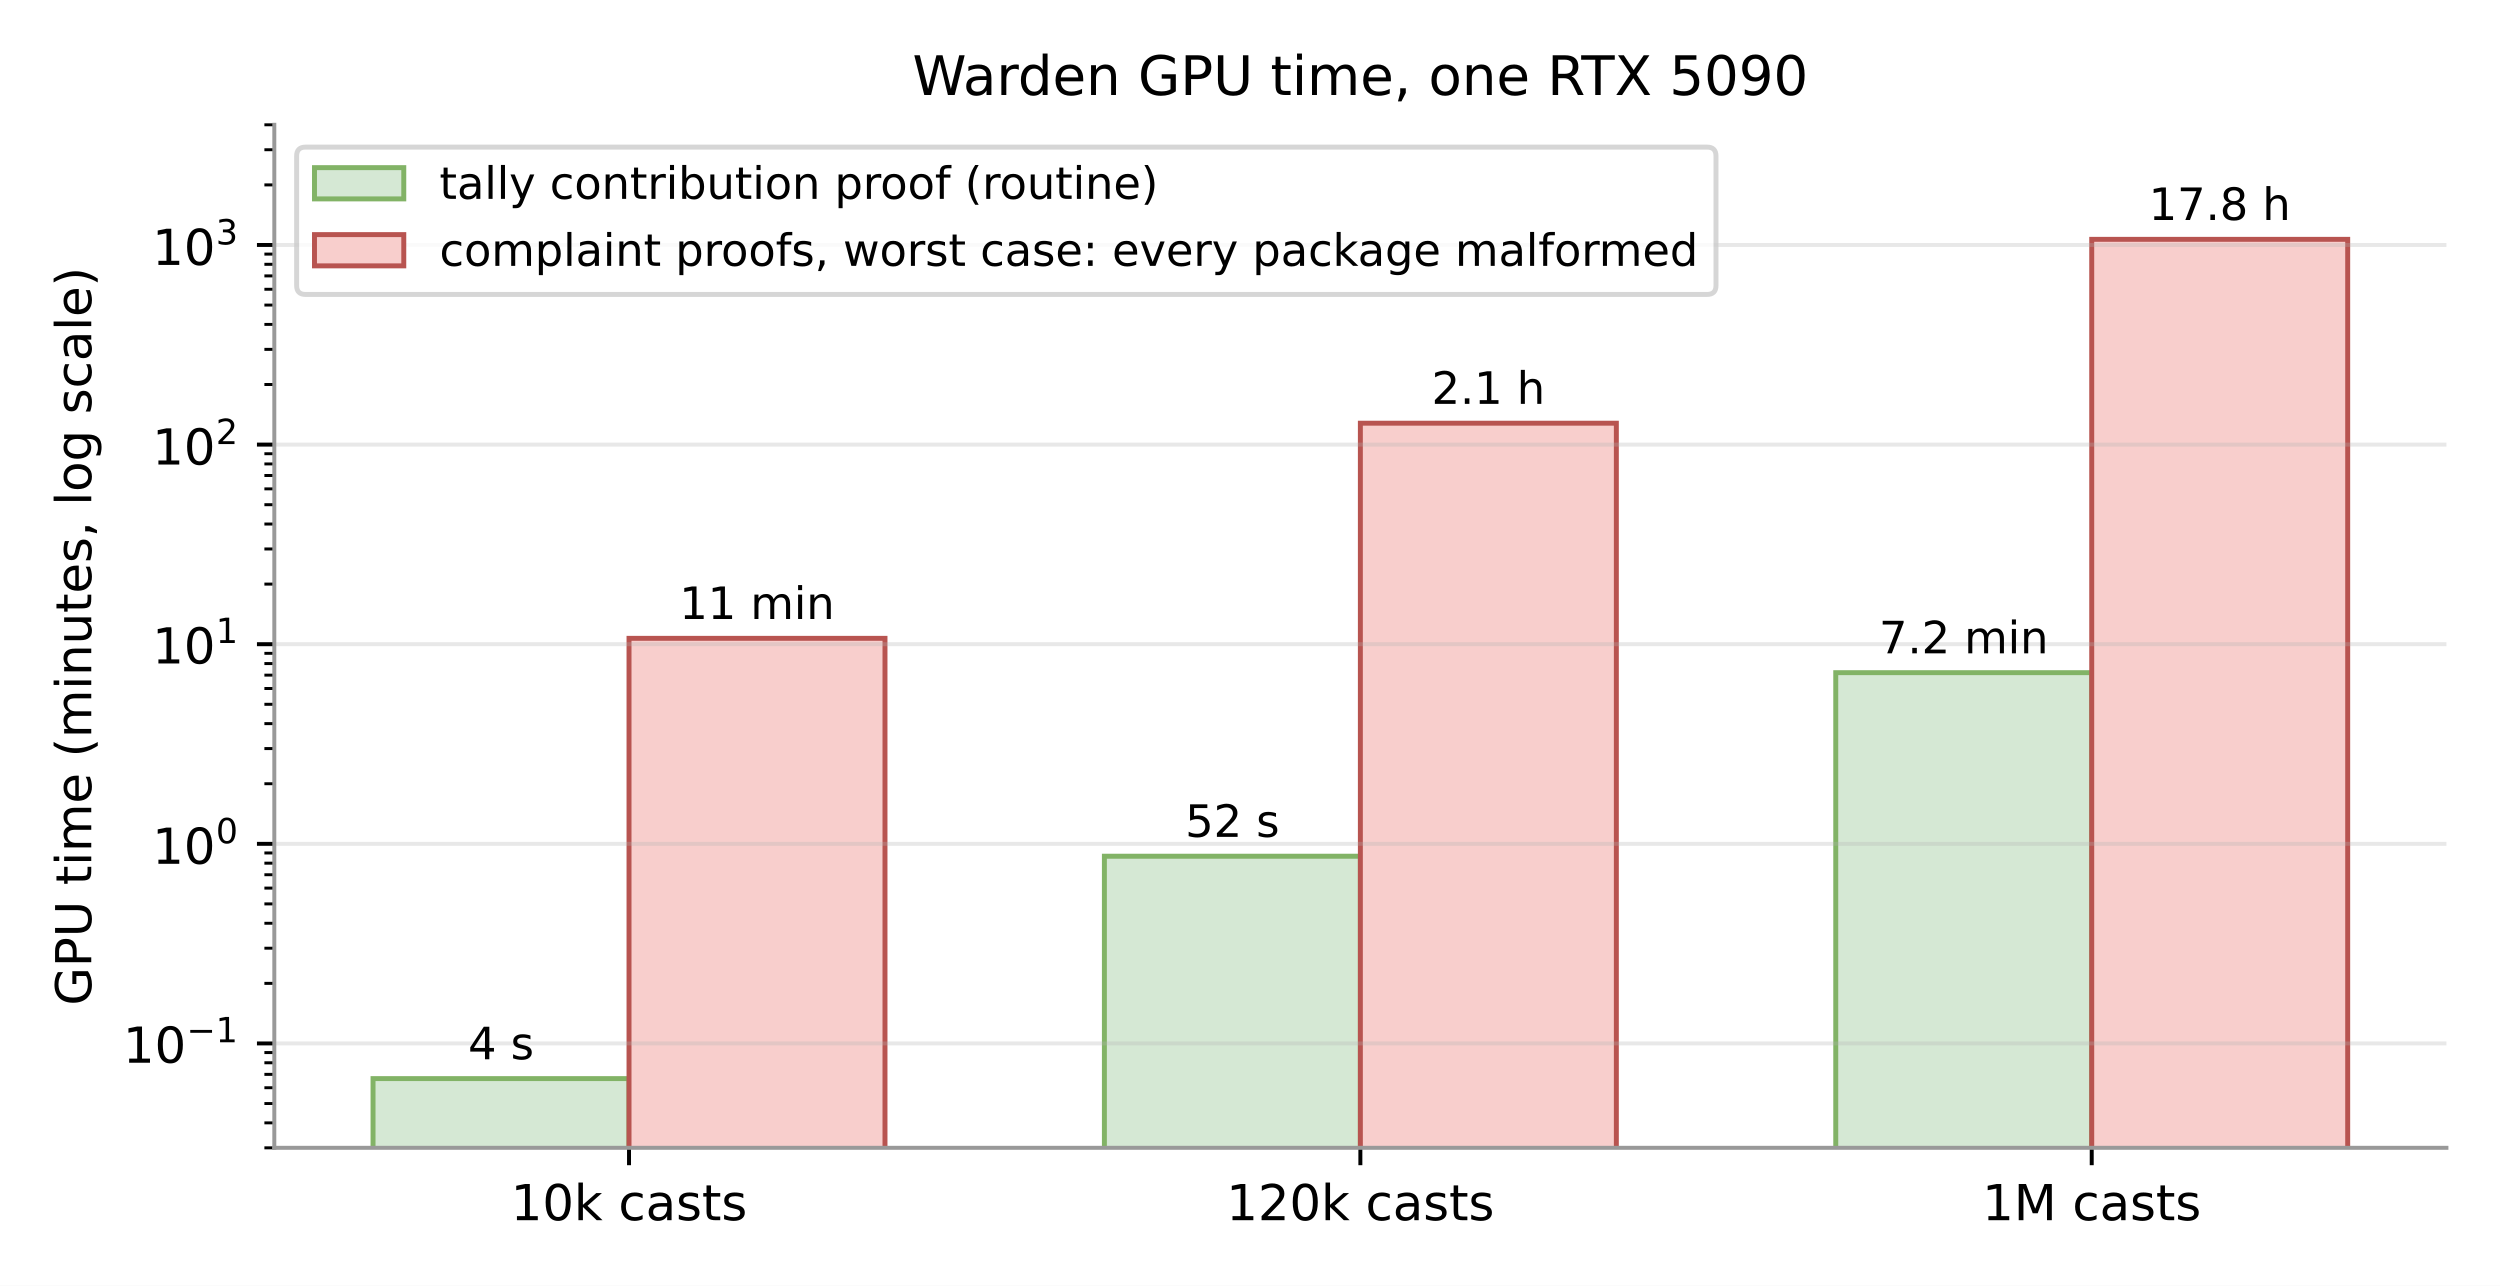
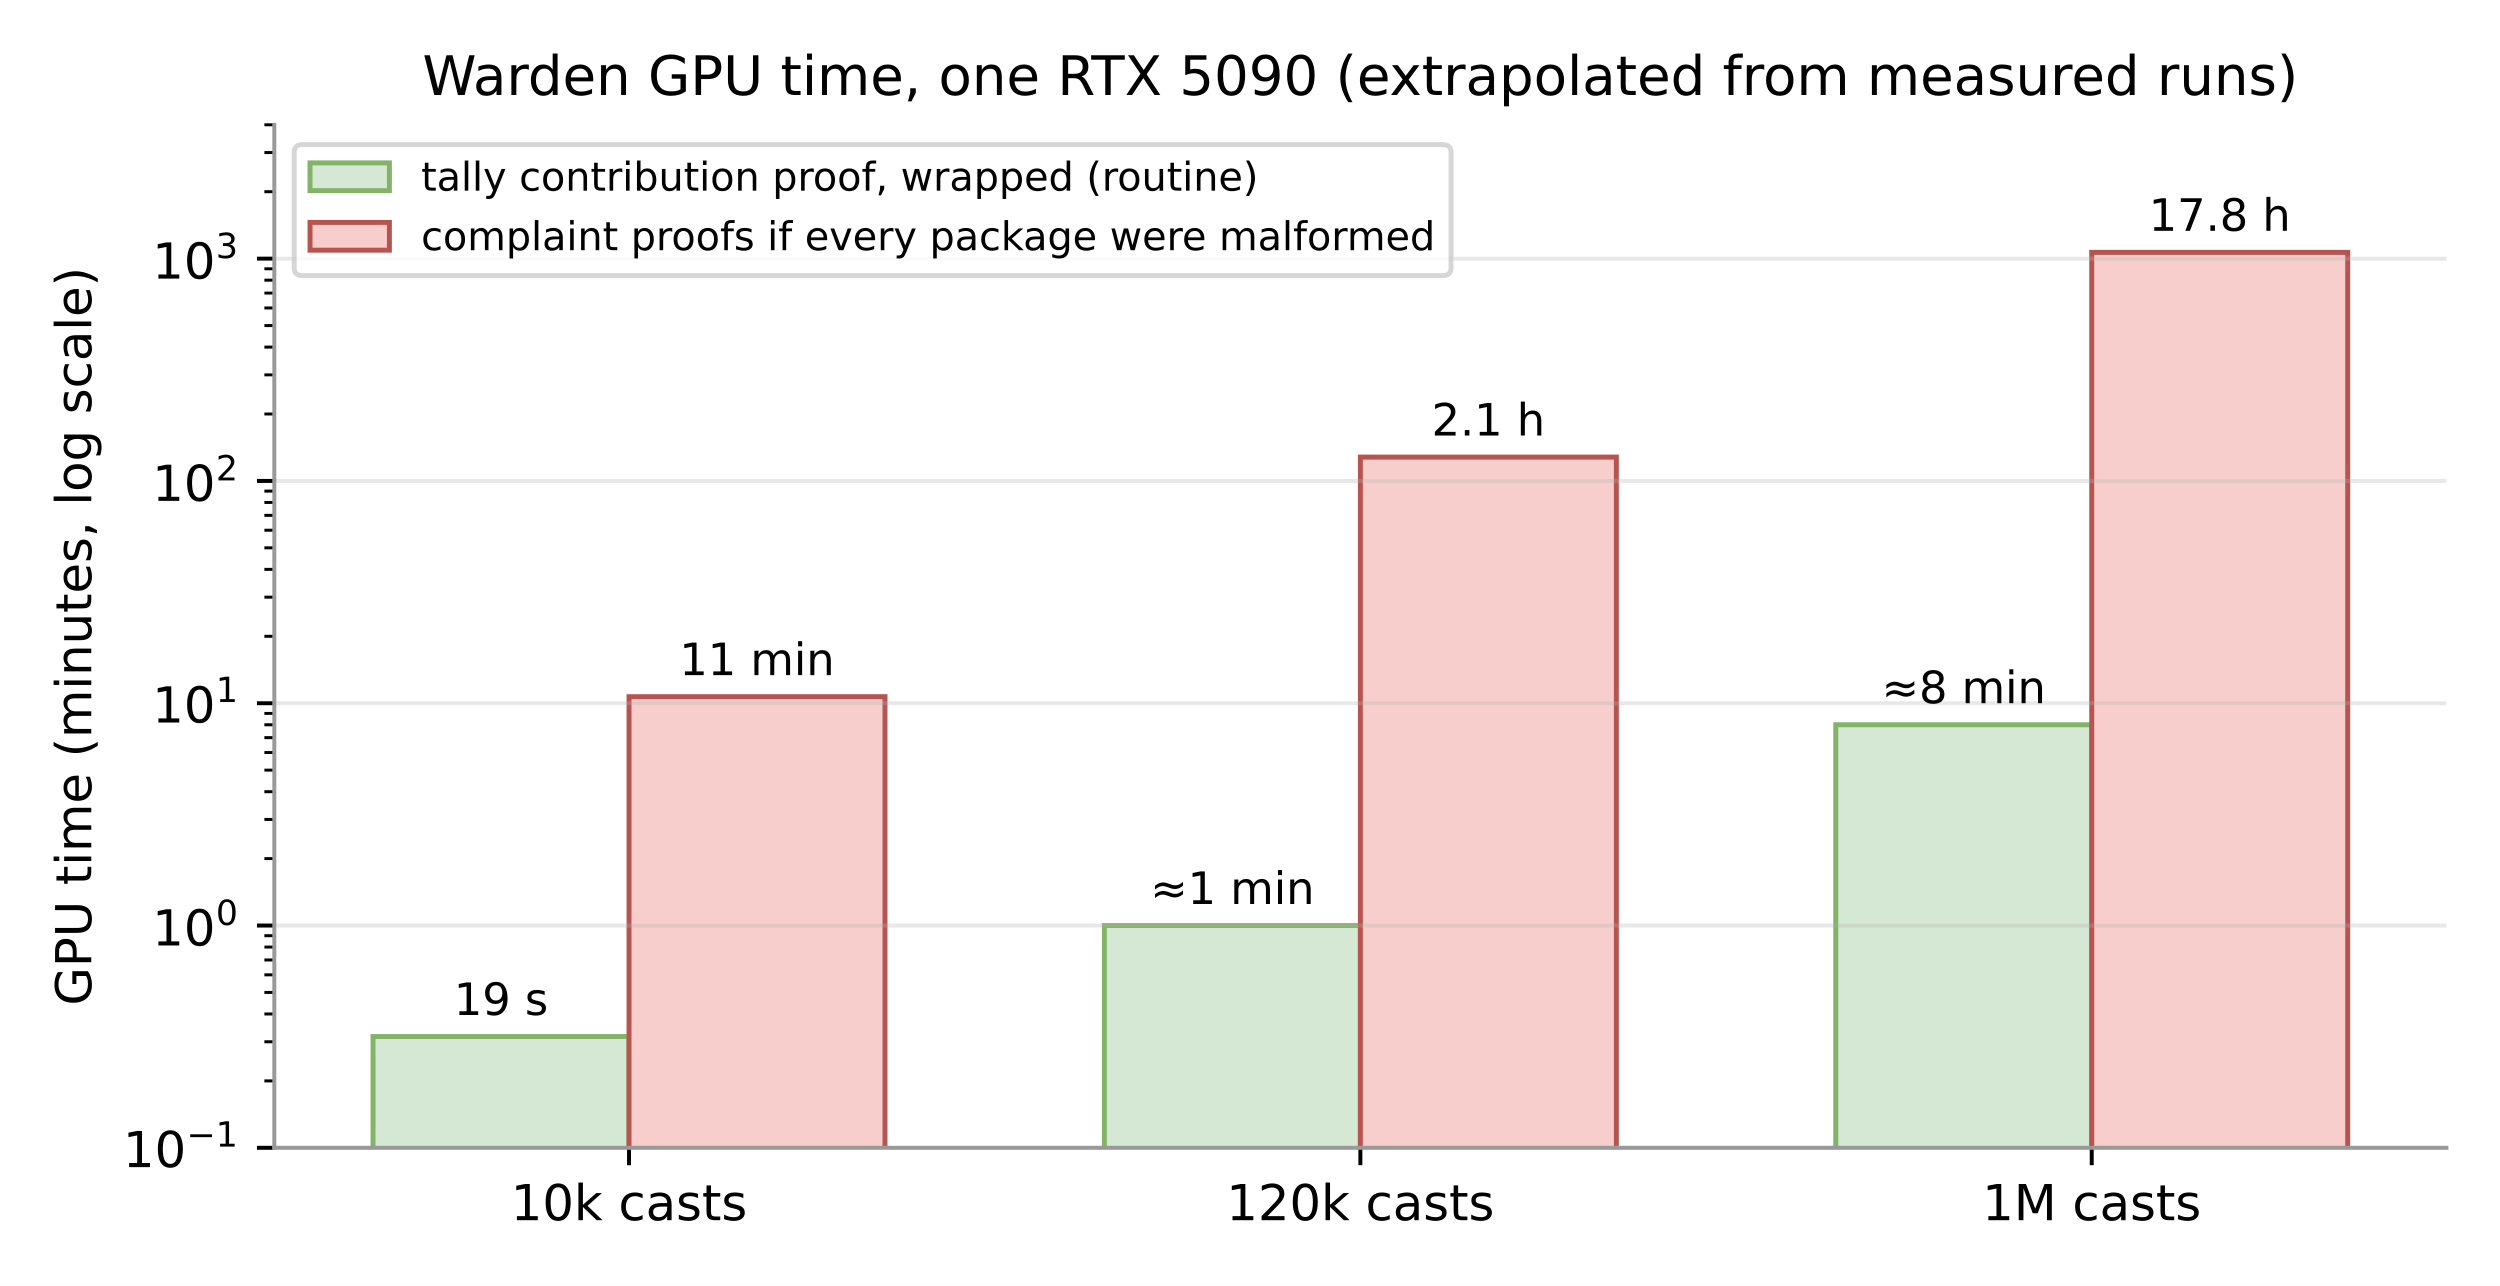
<svg xmlns="http://www.w3.org/2000/svg" xmlns:xlink="http://www.w3.org/1999/xlink" width="504pt" height="259.2pt" viewBox="0 0 504 259.2" version="1.1">
  <defs>
    <style type="text/css">*{stroke-linejoin: round; stroke-linecap: butt}</style>
  </defs>
  <g id="figure_1">
    <g id="patch_1">
      <path d="M 0 259.2  L 504 259.2  L 504 0  L 0 0  z " style="fill: #ffffff" />
    </g>
    <g id="axes_1">
      <g id="patch_2">
        <path d="M 55.301 231.399  L 493.2 231.399  L 493.2 25.158  L 55.301 25.158  z " style="fill: #ffffff" />
      </g>
      <g id="patch_3">
-         <path d="M 75.205 40412.73  L 126.81 40412.73  L 126.81 217.444  L 75.205 217.444  z " clip-path="url(#p68bc934875)" style="fill: #d5e8d4; stroke: #82b366; stroke-linejoin: miter" />
+         <path d="M 75.205 45001.502  L 126.81 45001.502  L 126.81 208.965  L 75.205 208.965  z " clip-path="url(#pdc43cd74b6)" style="fill: #d5e8d4; stroke: #82b366; stroke-linejoin: miter" />
      </g>
      <g id="patch_4">
-         <path d="M 222.646 40412.73  L 274.25 40412.73  L 274.25 172.616  L 222.646 172.616  z " clip-path="url(#p68bc934875)" style="fill: #d5e8d4; stroke: #82b366; stroke-linejoin: miter" />
+         <path d="M 222.646 45001.502  L 274.25 45001.502  L 274.25 186.584  L 222.646 186.584  z " clip-path="url(#pdc43cd74b6)" style="fill: #d5e8d4; stroke: #82b366; stroke-linejoin: miter" />
      </g>
      <g id="patch_5">
-         <path d="M 370.087 40412.73  L 421.691 40412.73  L 421.691 135.613  L 370.087 135.613  z " clip-path="url(#p68bc934875)" style="fill: #d5e8d4; stroke: #82b366; stroke-linejoin: miter" />
+         <path d="M 370.087 45001.502  L 421.691 45001.502  L 421.691 146.112  L 370.087 146.112  z " clip-path="url(#pdc43cd74b6)" style="fill: #d5e8d4; stroke: #82b366; stroke-linejoin: miter" />
      </g>
      <g id="patch_6">
-         <path d="M 126.81 40412.73  L 178.414 40412.73  L 178.414 128.69  L 126.81 128.69  z " clip-path="url(#p68bc934875)" style="fill: #f8cecc; stroke: #b85450; stroke-linejoin: miter" />
+         <path d="M 126.81 45001.502  L 178.414 45001.502  L 178.414 140.453  L 126.81 140.453  z " clip-path="url(#pdc43cd74b6)" style="fill: #f8cecc; stroke: #b85450; stroke-linejoin: miter" />
      </g>
      <g id="patch_7">
-         <path d="M 274.25 40412.73  L 325.855 40412.73  L 325.855 85.315  L 274.25 85.315  z " clip-path="url(#p68bc934875)" style="fill: #f8cecc; stroke: #b85450; stroke-linejoin: miter" />
+         <path d="M 274.25 45001.502  L 325.855 45001.502  L 325.855 92.15  L 274.25 92.15  z " clip-path="url(#pdc43cd74b6)" style="fill: #f8cecc; stroke: #b85450; stroke-linejoin: miter" />
      </g>
      <g id="patch_8">
-         <path d="M 421.691 40412.73  L 473.295 40412.73  L 473.295 48.253  L 421.691 48.253  z " clip-path="url(#p68bc934875)" style="fill: #f8cecc; stroke: #b85450; stroke-linejoin: miter" />
+         <path d="M 421.691 45001.502  L 473.295 45001.502  L 473.295 50.877  L 421.691 50.877  z " clip-path="url(#pdc43cd74b6)" style="fill: #f8cecc; stroke: #b85450; stroke-linejoin: miter" />
      </g>
      <g id="matplotlib.axis_1">
        <g id="xtick_1">
          <g id="line2d_1">
            <defs>
-               <path id="m68689bffe6" d="M 0 0  L 0 3.5  " style="stroke: #000000; stroke-width: 0.8" />
+               <path id="m1156b95606" d="M 0 0  L 0 3.5  " style="stroke: #000000; stroke-width: 0.8" />
            </defs>
            <g>
-               <use xlink:href="#m68689bffe6" x="126.81" y="231.399" style="stroke: #000000; stroke-width: 0.8" />
+               <use xlink:href="#m1156b95606" x="126.81" y="231.399" style="stroke: #000000; stroke-width: 0.8" />
            </g>
          </g>
          <g id="text_1">
            <text style="font-size: 10px; font-family: 'DejaVu Sans', 'Bitstream Vera Sans', 'Computer Modern Sans Serif', 'Lucida Grande', 'Verdana', 'Geneva', 'Lucid', 'Arial', 'Helvetica', 'Avant Garde', sans-serif; text-anchor: middle" x="126.81" y="245.998" transform="rotate(-0 126.8096 245.9977)">10k casts</text>
          </g>
        </g>
        <g id="xtick_2">
          <g id="line2d_2">
            <g>
-               <use xlink:href="#m68689bffe6" x="274.25" y="231.399" style="stroke: #000000; stroke-width: 0.8" />
+               <use xlink:href="#m1156b95606" x="274.25" y="231.399" style="stroke: #000000; stroke-width: 0.8" />
            </g>
          </g>
          <g id="text_2">
            <text style="font-size: 10px; font-family: 'DejaVu Sans', 'Bitstream Vera Sans', 'Computer Modern Sans Serif', 'Lucida Grande', 'Verdana', 'Geneva', 'Lucid', 'Arial', 'Helvetica', 'Avant Garde', sans-serif; text-anchor: middle" x="274.25" y="245.998" transform="rotate(-0 274.2504 245.9977)">120k casts</text>
          </g>
        </g>
        <g id="xtick_3">
          <g id="line2d_3">
            <g>
-               <use xlink:href="#m68689bffe6" x="421.691" y="231.399" style="stroke: #000000; stroke-width: 0.8" />
+               <use xlink:href="#m1156b95606" x="421.691" y="231.399" style="stroke: #000000; stroke-width: 0.8" />
            </g>
          </g>
          <g id="text_3">
            <text style="font-size: 10px; font-family: 'DejaVu Sans', 'Bitstream Vera Sans', 'Computer Modern Sans Serif', 'Lucida Grande', 'Verdana', 'Geneva', 'Lucid', 'Arial', 'Helvetica', 'Avant Garde', sans-serif; text-anchor: middle" x="421.691" y="245.997" transform="rotate(-0 421.6912 245.9969)">1M casts</text>
          </g>
        </g>
      </g>
      <g id="matplotlib.axis_2">
        <g id="ytick_1">
          <g id="line2d_4">
-             <path d="M 55.301 210.357  L 493.2 210.357  " clip-path="url(#p68bc934875)" style="fill: none; stroke: #b0b0b0; stroke-opacity: 0.3; stroke-width: 0.8; stroke-linecap: square" />
+             <path d="M 55.301 231.399  L 493.2 231.399  " clip-path="url(#pdc43cd74b6)" style="fill: none; stroke: #b0b0b0; stroke-opacity: 0.3; stroke-width: 0.8; stroke-linecap: square" />
          </g>
          <g id="line2d_5">
            <defs>
-               <path id="m72ddc6ff71" d="M 0 0  L -3.5 0  " style="stroke: #000000; stroke-width: 0.8" />
+               <path id="me17e5f1a95" d="M 0 0  L -3.5 0  " style="stroke: #000000; stroke-width: 0.8" />
            </defs>
            <g>
-               <use xlink:href="#m72ddc6ff71" x="55.301" y="210.357" style="stroke: #000000; stroke-width: 0.8" />
+               <use xlink:href="#me17e5f1a95" x="55.301" y="231.399" style="stroke: #000000; stroke-width: 0.8" />
            </g>
          </g>
          <g id="text_4">
-             <g transform="translate(24.80078 215.0072)">
+             <g transform="translate(24.80078 236.0492)">
              <text>
                <tspan x="0" y="-0.762" style="font-size: 10px; font-family: 'DejaVu Sans'">1</tspan>
                <tspan x="6.362" y="-0.762" style="font-size: 10px; font-family: 'DejaVu Sans'">0</tspan>
                <tspan x="12.82" y="-4.892" style="font-size: 7px; font-family: 'DejaVu Sans'">−</tspan>
                <tspan x="18.686" y="-4.892" style="font-size: 7px; font-family: 'DejaVu Sans'">1</tspan>
              </text>
            </g>
          </g>
        </g>
        <g id="ytick_2">
          <g id="line2d_6">
-             <path d="M 55.301 170.115  L 493.2 170.115  " clip-path="url(#p68bc934875)" style="fill: none; stroke: #b0b0b0; stroke-opacity: 0.3; stroke-width: 0.8; stroke-linecap: square" />
+             <path d="M 55.301 186.584  L 493.2 186.584  " clip-path="url(#pdc43cd74b6)" style="fill: none; stroke: #b0b0b0; stroke-opacity: 0.3; stroke-width: 0.8; stroke-linecap: square" />
          </g>
          <g id="line2d_7">
            <g>
-               <use xlink:href="#m72ddc6ff71" x="55.301" y="170.115" style="stroke: #000000; stroke-width: 0.8" />
+               <use xlink:href="#me17e5f1a95" x="55.301" y="186.584" style="stroke: #000000; stroke-width: 0.8" />
            </g>
          </g>
          <g id="text_5">
-             <g transform="translate(30.70078 174.8146)">
+             <g transform="translate(30.70078 191.2843)">
              <text>
                <tspan x="0" y="-0.675" style="font-size: 10px; font-family: 'DejaVu Sans'">1</tspan>
                <tspan x="6.362" y="-0.675" style="font-size: 10px; font-family: 'DejaVu Sans'">0</tspan>
                <tspan x="12.82" y="-4.805" style="font-size: 7px; font-family: 'DejaVu Sans'">0</tspan>
              </text>
            </g>
          </g>
        </g>
        <g id="ytick_3">
          <g id="line2d_8">
-             <path d="M 55.301 129.872  L 493.2 129.872  " clip-path="url(#p68bc934875)" style="fill: none; stroke: #b0b0b0; stroke-opacity: 0.3; stroke-width: 0.8; stroke-linecap: square" />
+             <path d="M 55.301 141.769  L 493.2 141.769  " clip-path="url(#pdc43cd74b6)" style="fill: none; stroke: #b0b0b0; stroke-opacity: 0.3; stroke-width: 0.8; stroke-linecap: square" />
          </g>
          <g id="line2d_9">
            <g>
-               <use xlink:href="#m72ddc6ff71" x="55.301" y="129.872" style="stroke: #000000; stroke-width: 0.8" />
+               <use xlink:href="#me17e5f1a95" x="55.301" y="141.769" style="stroke: #000000; stroke-width: 0.8" />
            </g>
          </g>
          <g id="text_6">
-             <g transform="translate(30.70078 134.522)">
+             <g transform="translate(30.70078 146.4194)">
              <text>
                <tspan x="0" y="-0.762" style="font-size: 10px; font-family: 'DejaVu Sans'">1</tspan>
                <tspan x="6.362" y="-0.762" style="font-size: 10px; font-family: 'DejaVu Sans'">0</tspan>
                <tspan x="12.82" y="-4.892" style="font-size: 7px; font-family: 'DejaVu Sans'">1</tspan>
              </text>
            </g>
          </g>
        </g>
        <g id="ytick_4">
          <g id="line2d_10">
-             <path d="M 55.301 89.629  L 493.2 89.629  " clip-path="url(#p68bc934875)" style="fill: none; stroke: #b0b0b0; stroke-opacity: 0.3; stroke-width: 0.8; stroke-linecap: square" />
+             <path d="M 55.301 96.954  L 493.2 96.954  " clip-path="url(#pdc43cd74b6)" style="fill: none; stroke: #b0b0b0; stroke-opacity: 0.3; stroke-width: 0.8; stroke-linecap: square" />
          </g>
          <g id="line2d_11">
            <g>
-               <use xlink:href="#m72ddc6ff71" x="55.301" y="89.629" style="stroke: #000000; stroke-width: 0.8" />
+               <use xlink:href="#me17e5f1a95" x="55.301" y="96.954" style="stroke: #000000; stroke-width: 0.8" />
            </g>
          </g>
          <g id="text_7">
-             <g transform="translate(30.70078 94.32936)">
+             <g transform="translate(30.70078 101.6545)">
              <text>
                <tspan x="0" y="-0.675" style="font-size: 10px; font-family: 'DejaVu Sans'">1</tspan>
                <tspan x="6.362" y="-0.675" style="font-size: 10px; font-family: 'DejaVu Sans'">0</tspan>
                <tspan x="12.82" y="-4.805" style="font-size: 7px; font-family: 'DejaVu Sans'">2</tspan>
              </text>
            </g>
          </g>
        </g>
        <g id="ytick_5">
          <g id="line2d_12">
-             <path d="M 55.301 49.387  L 493.2 49.387  " clip-path="url(#p68bc934875)" style="fill: none; stroke: #b0b0b0; stroke-opacity: 0.3; stroke-width: 0.8; stroke-linecap: square" />
+             <path d="M 55.301 52.14  L 493.2 52.14  " clip-path="url(#pdc43cd74b6)" style="fill: none; stroke: #b0b0b0; stroke-opacity: 0.3; stroke-width: 0.8; stroke-linecap: square" />
          </g>
          <g id="line2d_13">
            <g>
-               <use xlink:href="#m72ddc6ff71" x="55.301" y="49.387" style="stroke: #000000; stroke-width: 0.8" />
+               <use xlink:href="#me17e5f1a95" x="55.301" y="52.14" style="stroke: #000000; stroke-width: 0.8" />
            </g>
          </g>
          <g id="text_8">
-             <g transform="translate(30.70078 54.08675)">
+             <g transform="translate(30.70078 56.83955)">
              <text>
                <tspan x="0" y="-0.675" style="font-size: 10px; font-family: 'DejaVu Sans'">1</tspan>
                <tspan x="6.362" y="-0.675" style="font-size: 10px; font-family: 'DejaVu Sans'">0</tspan>
                <tspan x="12.82" y="-4.805" style="font-size: 7px; font-family: 'DejaVu Sans'">3</tspan>
              </text>
            </g>
          </g>
        </g>
        <g id="ytick_6">
          <g id="line2d_14">
            <defs>
-               <path id="m6121f96fec" d="M 0 0  L -2 0  " style="stroke: #000000; stroke-width: 0.6" />
+               <path id="m2a0d0f0334" d="M 0 0  L -2 0  " style="stroke: #000000; stroke-width: 0.6" />
            </defs>
            <g>
-               <use xlink:href="#m6121f96fec" x="55.301" y="231.399" style="stroke: #000000; stroke-width: 0.6" />
+               <use xlink:href="#m2a0d0f0334" x="55.301" y="217.909" style="stroke: #000000; stroke-width: 0.6" />
            </g>
          </g>
        </g>
        <g id="ytick_7">
          <g id="line2d_15">
            <g>
-               <use xlink:href="#m6121f96fec" x="55.301" y="226.371" style="stroke: #000000; stroke-width: 0.6" />
+               <use xlink:href="#m2a0d0f0334" x="55.301" y="210.017" style="stroke: #000000; stroke-width: 0.6" />
            </g>
          </g>
        </g>
        <g id="ytick_8">
          <g id="line2d_16">
            <g>
-               <use xlink:href="#m6121f96fec" x="55.301" y="222.471" style="stroke: #000000; stroke-width: 0.6" />
+               <use xlink:href="#m2a0d0f0334" x="55.301" y="204.418" style="stroke: #000000; stroke-width: 0.6" />
            </g>
          </g>
        </g>
        <g id="ytick_9">
          <g id="line2d_17">
            <g>
-               <use xlink:href="#m6121f96fec" x="55.301" y="219.285" style="stroke: #000000; stroke-width: 0.6" />
+               <use xlink:href="#m2a0d0f0334" x="55.301" y="200.075" style="stroke: #000000; stroke-width: 0.6" />
            </g>
          </g>
        </g>
        <g id="ytick_10">
          <g id="line2d_18">
            <g>
-               <use xlink:href="#m6121f96fec" x="55.301" y="216.591" style="stroke: #000000; stroke-width: 0.6" />
+               <use xlink:href="#m2a0d0f0334" x="55.301" y="196.526" style="stroke: #000000; stroke-width: 0.6" />
            </g>
          </g>
        </g>
        <g id="ytick_11">
          <g id="line2d_19">
            <g>
-               <use xlink:href="#m6121f96fec" x="55.301" y="214.257" style="stroke: #000000; stroke-width: 0.6" />
+               <use xlink:href="#m2a0d0f0334" x="55.301" y="193.526" style="stroke: #000000; stroke-width: 0.6" />
            </g>
          </g>
        </g>
        <g id="ytick_12">
          <g id="line2d_20">
            <g>
-               <use xlink:href="#m6121f96fec" x="55.301" y="212.199" style="stroke: #000000; stroke-width: 0.6" />
+               <use xlink:href="#m2a0d0f0334" x="55.301" y="190.927" style="stroke: #000000; stroke-width: 0.6" />
            </g>
          </g>
        </g>
        <g id="ytick_13">
          <g id="line2d_21">
            <g>
-               <use xlink:href="#m6121f96fec" x="55.301" y="198.243" style="stroke: #000000; stroke-width: 0.6" />
+               <use xlink:href="#m2a0d0f0334" x="55.301" y="188.635" style="stroke: #000000; stroke-width: 0.6" />
            </g>
          </g>
        </g>
        <g id="ytick_14">
          <g id="line2d_22">
            <g>
-               <use xlink:href="#m6121f96fec" x="55.301" y="191.157" style="stroke: #000000; stroke-width: 0.6" />
+               <use xlink:href="#m2a0d0f0334" x="55.301" y="173.094" style="stroke: #000000; stroke-width: 0.6" />
            </g>
          </g>
        </g>
        <g id="ytick_15">
          <g id="line2d_23">
            <g>
-               <use xlink:href="#m6121f96fec" x="55.301" y="186.129" style="stroke: #000000; stroke-width: 0.6" />
+               <use xlink:href="#m2a0d0f0334" x="55.301" y="165.202" style="stroke: #000000; stroke-width: 0.6" />
            </g>
          </g>
        </g>
        <g id="ytick_16">
          <g id="line2d_24">
            <g>
-               <use xlink:href="#m6121f96fec" x="55.301" y="182.229" style="stroke: #000000; stroke-width: 0.6" />
+               <use xlink:href="#m2a0d0f0334" x="55.301" y="159.603" style="stroke: #000000; stroke-width: 0.6" />
            </g>
          </g>
        </g>
        <g id="ytick_17">
          <g id="line2d_25">
            <g>
-               <use xlink:href="#m6121f96fec" x="55.301" y="179.042" style="stroke: #000000; stroke-width: 0.6" />
+               <use xlink:href="#m2a0d0f0334" x="55.301" y="155.26" style="stroke: #000000; stroke-width: 0.6" />
            </g>
          </g>
        </g>
        <g id="ytick_18">
          <g id="line2d_26">
            <g>
-               <use xlink:href="#m6121f96fec" x="55.301" y="176.348" style="stroke: #000000; stroke-width: 0.6" />
+               <use xlink:href="#m2a0d0f0334" x="55.301" y="151.712" style="stroke: #000000; stroke-width: 0.6" />
            </g>
          </g>
        </g>
        <g id="ytick_19">
          <g id="line2d_27">
            <g>
-               <use xlink:href="#m6121f96fec" x="55.301" y="174.015" style="stroke: #000000; stroke-width: 0.6" />
+               <use xlink:href="#m2a0d0f0334" x="55.301" y="148.711" style="stroke: #000000; stroke-width: 0.6" />
            </g>
          </g>
        </g>
        <g id="ytick_20">
          <g id="line2d_28">
            <g>
-               <use xlink:href="#m6121f96fec" x="55.301" y="171.956" style="stroke: #000000; stroke-width: 0.6" />
+               <use xlink:href="#m2a0d0f0334" x="55.301" y="146.112" style="stroke: #000000; stroke-width: 0.6" />
            </g>
          </g>
        </g>
        <g id="ytick_21">
          <g id="line2d_29">
            <g>
-               <use xlink:href="#m6121f96fec" x="55.301" y="158" style="stroke: #000000; stroke-width: 0.6" />
+               <use xlink:href="#m2a0d0f0334" x="55.301" y="143.82" style="stroke: #000000; stroke-width: 0.6" />
            </g>
          </g>
        </g>
        <g id="ytick_22">
          <g id="line2d_30">
            <g>
-               <use xlink:href="#m6121f96fec" x="55.301" y="150.914" style="stroke: #000000; stroke-width: 0.6" />
+               <use xlink:href="#m2a0d0f0334" x="55.301" y="128.279" style="stroke: #000000; stroke-width: 0.6" />
            </g>
          </g>
        </g>
        <g id="ytick_23">
          <g id="line2d_31">
            <g>
-               <use xlink:href="#m6121f96fec" x="55.301" y="145.886" style="stroke: #000000; stroke-width: 0.6" />
+               <use xlink:href="#m2a0d0f0334" x="55.301" y="120.387" style="stroke: #000000; stroke-width: 0.6" />
            </g>
          </g>
        </g>
        <g id="ytick_24">
          <g id="line2d_32">
            <g>
-               <use xlink:href="#m6121f96fec" x="55.301" y="141.986" style="stroke: #000000; stroke-width: 0.6" />
+               <use xlink:href="#m2a0d0f0334" x="55.301" y="114.788" style="stroke: #000000; stroke-width: 0.6" />
            </g>
          </g>
        </g>
        <g id="ytick_25">
          <g id="line2d_33">
            <g>
-               <use xlink:href="#m6121f96fec" x="55.301" y="138.8" style="stroke: #000000; stroke-width: 0.6" />
+               <use xlink:href="#m2a0d0f0334" x="55.301" y="110.445" style="stroke: #000000; stroke-width: 0.6" />
            </g>
          </g>
        </g>
        <g id="ytick_26">
          <g id="line2d_34">
            <g>
-               <use xlink:href="#m6121f96fec" x="55.301" y="136.106" style="stroke: #000000; stroke-width: 0.6" />
+               <use xlink:href="#m2a0d0f0334" x="55.301" y="106.897" style="stroke: #000000; stroke-width: 0.6" />
            </g>
          </g>
        </g>
        <g id="ytick_27">
          <g id="line2d_35">
            <g>
-               <use xlink:href="#m6121f96fec" x="55.301" y="133.772" style="stroke: #000000; stroke-width: 0.6" />
+               <use xlink:href="#m2a0d0f0334" x="55.301" y="103.896" style="stroke: #000000; stroke-width: 0.6" />
            </g>
          </g>
        </g>
        <g id="ytick_28">
          <g id="line2d_36">
            <g>
-               <use xlink:href="#m6121f96fec" x="55.301" y="131.713" style="stroke: #000000; stroke-width: 0.6" />
+               <use xlink:href="#m2a0d0f0334" x="55.301" y="101.297" style="stroke: #000000; stroke-width: 0.6" />
            </g>
          </g>
        </g>
        <g id="ytick_29">
          <g id="line2d_37">
            <g>
-               <use xlink:href="#m6121f96fec" x="55.301" y="117.758" style="stroke: #000000; stroke-width: 0.6" />
+               <use xlink:href="#m2a0d0f0334" x="55.301" y="99.005" style="stroke: #000000; stroke-width: 0.6" />
            </g>
          </g>
        </g>
        <g id="ytick_30">
          <g id="line2d_38">
            <g>
-               <use xlink:href="#m6121f96fec" x="55.301" y="110.671" style="stroke: #000000; stroke-width: 0.6" />
+               <use xlink:href="#m2a0d0f0334" x="55.301" y="83.464" style="stroke: #000000; stroke-width: 0.6" />
            </g>
          </g>
        </g>
        <g id="ytick_31">
          <g id="line2d_39">
            <g>
-               <use xlink:href="#m6121f96fec" x="55.301" y="105.644" style="stroke: #000000; stroke-width: 0.6" />
+               <use xlink:href="#m2a0d0f0334" x="55.301" y="75.572" style="stroke: #000000; stroke-width: 0.6" />
            </g>
          </g>
        </g>
        <g id="ytick_32">
          <g id="line2d_40">
            <g>
-               <use xlink:href="#m6121f96fec" x="55.301" y="101.744" style="stroke: #000000; stroke-width: 0.6" />
+               <use xlink:href="#m2a0d0f0334" x="55.301" y="69.973" style="stroke: #000000; stroke-width: 0.6" />
            </g>
          </g>
        </g>
        <g id="ytick_33">
          <g id="line2d_41">
            <g>
-               <use xlink:href="#m6121f96fec" x="55.301" y="98.557" style="stroke: #000000; stroke-width: 0.6" />
+               <use xlink:href="#m2a0d0f0334" x="55.301" y="65.63" style="stroke: #000000; stroke-width: 0.6" />
            </g>
          </g>
        </g>
        <g id="ytick_34">
          <g id="line2d_42">
            <g>
-               <use xlink:href="#m6121f96fec" x="55.301" y="95.863" style="stroke: #000000; stroke-width: 0.6" />
+               <use xlink:href="#m2a0d0f0334" x="55.301" y="62.082" style="stroke: #000000; stroke-width: 0.6" />
            </g>
          </g>
        </g>
        <g id="ytick_35">
          <g id="line2d_43">
            <g>
-               <use xlink:href="#m6121f96fec" x="55.301" y="93.529" style="stroke: #000000; stroke-width: 0.6" />
+               <use xlink:href="#m2a0d0f0334" x="55.301" y="59.081" style="stroke: #000000; stroke-width: 0.6" />
            </g>
          </g>
        </g>
        <g id="ytick_36">
          <g id="line2d_44">
            <g>
-               <use xlink:href="#m6121f96fec" x="55.301" y="91.471" style="stroke: #000000; stroke-width: 0.6" />
+               <use xlink:href="#m2a0d0f0334" x="55.301" y="56.483" style="stroke: #000000; stroke-width: 0.6" />
            </g>
          </g>
        </g>
        <g id="ytick_37">
          <g id="line2d_45">
            <g>
-               <use xlink:href="#m6121f96fec" x="55.301" y="77.515" style="stroke: #000000; stroke-width: 0.6" />
+               <use xlink:href="#m2a0d0f0334" x="55.301" y="54.19" style="stroke: #000000; stroke-width: 0.6" />
            </g>
          </g>
        </g>
        <g id="ytick_38">
          <g id="line2d_46">
            <g>
-               <use xlink:href="#m6121f96fec" x="55.301" y="70.429" style="stroke: #000000; stroke-width: 0.6" />
+               <use xlink:href="#m2a0d0f0334" x="55.301" y="38.649" style="stroke: #000000; stroke-width: 0.6" />
            </g>
          </g>
        </g>
        <g id="ytick_39">
          <g id="line2d_47">
            <g>
-               <use xlink:href="#m6121f96fec" x="55.301" y="65.401" style="stroke: #000000; stroke-width: 0.6" />
+               <use xlink:href="#m2a0d0f0334" x="55.301" y="30.757" style="stroke: #000000; stroke-width: 0.6" />
            </g>
          </g>
        </g>
        <g id="ytick_40">
          <g id="line2d_48">
            <g>
-               <use xlink:href="#m6121f96fec" x="55.301" y="61.501" style="stroke: #000000; stroke-width: 0.6" />
-             </g>
-           </g>
-         </g>
-         <g id="ytick_41">
-           <g id="line2d_49">
-             <g>
-               <use xlink:href="#m6121f96fec" x="55.301" y="58.315" style="stroke: #000000; stroke-width: 0.6" />
-             </g>
-           </g>
-         </g>
-         <g id="ytick_42">
-           <g id="line2d_50">
-             <g>
-               <use xlink:href="#m6121f96fec" x="55.301" y="55.62" style="stroke: #000000; stroke-width: 0.6" />
-             </g>
-           </g>
-         </g>
-         <g id="ytick_43">
-           <g id="line2d_51">
-             <g>
-               <use xlink:href="#m6121f96fec" x="55.301" y="53.287" style="stroke: #000000; stroke-width: 0.6" />
-             </g>
-           </g>
-         </g>
-         <g id="ytick_44">
-           <g id="line2d_52">
-             <g>
-               <use xlink:href="#m6121f96fec" x="55.301" y="51.228" style="stroke: #000000; stroke-width: 0.6" />
-             </g>
-           </g>
-         </g>
-         <g id="ytick_45">
-           <g id="line2d_53">
-             <g>
-               <use xlink:href="#m6121f96fec" x="55.301" y="37.273" style="stroke: #000000; stroke-width: 0.6" />
-             </g>
-           </g>
-         </g>
-         <g id="ytick_46">
-           <g id="line2d_54">
-             <g>
-               <use xlink:href="#m6121f96fec" x="55.301" y="30.186" style="stroke: #000000; stroke-width: 0.6" />
-             </g>
-           </g>
-         </g>
-         <g id="ytick_47">
-           <g id="line2d_55">
-             <g>
-               <use xlink:href="#m6121f96fec" x="55.301" y="25.158" style="stroke: #000000; stroke-width: 0.6" />
+               <use xlink:href="#m2a0d0f0334" x="55.301" y="25.158" style="stroke: #000000; stroke-width: 0.6" />
            </g>
          </g>
        </g>
        <g id="text_9">
          <text style="font-size: 10px; font-family: 'DejaVu Sans', 'Bitstream Vera Sans', 'Computer Modern Sans Serif', 'Lucida Grande', 'Verdana', 'Geneva', 'Lucid', 'Arial', 'Helvetica', 'Avant Garde', sans-serif; text-anchor: middle" x="18.398" y="128.279" transform="rotate(-90 18.39844 128.2788)">GPU time (minutes, log scale)</text>
        </g>
      </g>
      <g id="patch_9">
        <path d="M 55.301 231.399  L 55.301 25.158  " style="fill: none; stroke: #999999; stroke-width: 0.8; stroke-linejoin: miter; stroke-linecap: square" />
      </g>
      <g id="patch_10">
        <path d="M 55.301 231.399  L 493.2 231.399  " style="fill: none; stroke: #999999; stroke-width: 0.8; stroke-linejoin: miter; stroke-linecap: square" />
      </g>
      <g id="text_10">
-         <text style="font-size: 9px; font-family: 'DejaVu Sans', 'Bitstream Vera Sans', 'Computer Modern Sans Serif', 'Lucida Grande', 'Verdana', 'Geneva', 'Lucid', 'Arial', 'Helvetica', 'Avant Garde', sans-serif; text-anchor: middle" x="101.007" y="213.544" transform="rotate(-0 101.0074 213.5437)">4 s</text>
+         <text style="font-size: 9px; font-family: 'DejaVu Sans', 'Bitstream Vera Sans', 'Computer Modern Sans Serif', 'Lucida Grande', 'Verdana', 'Geneva', 'Lucid', 'Arial', 'Helvetica', 'Avant Garde', sans-serif; text-anchor: middle" x="101.007" y="204.622" transform="rotate(-0 101.0074 204.6218)">19 s</text>
      </g>
      <g id="text_11">
-         <text style="font-size: 9px; font-family: 'DejaVu Sans', 'Bitstream Vera Sans', 'Computer Modern Sans Serif', 'Lucida Grande', 'Verdana', 'Geneva', 'Lucid', 'Arial', 'Helvetica', 'Avant Garde', sans-serif; text-anchor: middle" x="248.448" y="168.716" transform="rotate(-0 248.4482 168.7157)">52 s</text>
+         <text style="font-size: 9px; font-family: 'DejaVu Sans', 'Bitstream Vera Sans', 'Computer Modern Sans Serif', 'Lucida Grande', 'Verdana', 'Geneva', 'Lucid', 'Arial', 'Helvetica', 'Avant Garde', sans-serif; text-anchor: middle" x="248.448" y="182.241" transform="rotate(-0 248.4482 182.2413)">≈1 min</text>
      </g>
      <g id="text_12">
-         <text style="font-size: 9px; font-family: 'DejaVu Sans', 'Bitstream Vera Sans', 'Computer Modern Sans Serif', 'Lucida Grande', 'Verdana', 'Geneva', 'Lucid', 'Arial', 'Helvetica', 'Avant Garde', sans-serif; text-anchor: middle" x="395.889" y="131.713" transform="rotate(-0 395.8891 131.7134)">7.2 min</text>
+         <text style="font-size: 9px; font-family: 'DejaVu Sans', 'Bitstream Vera Sans', 'Computer Modern Sans Serif', 'Lucida Grande', 'Verdana', 'Geneva', 'Lucid', 'Arial', 'Helvetica', 'Avant Garde', sans-serif; text-anchor: middle" x="395.889" y="141.769" transform="rotate(-0 395.8891 141.7694)">≈8 min</text>
      </g>
      <g id="text_13">
-         <text style="font-size: 9px; font-family: 'DejaVu Sans', 'Bitstream Vera Sans', 'Computer Modern Sans Serif', 'Lucida Grande', 'Verdana', 'Geneva', 'Lucid', 'Arial', 'Helvetica', 'Avant Garde', sans-serif; text-anchor: middle" x="152.612" y="124.79" transform="rotate(-0 152.6117 124.7896)">11 min</text>
+         <text style="font-size: 9px; font-family: 'DejaVu Sans', 'Bitstream Vera Sans', 'Computer Modern Sans Serif', 'Lucida Grande', 'Verdana', 'Geneva', 'Lucid', 'Arial', 'Helvetica', 'Avant Garde', sans-serif; text-anchor: middle" x="152.612" y="136.11" transform="rotate(-0 152.6117 136.1095)">11 min</text>
      </g>
      <g id="text_14">
-         <text style="font-size: 9px; font-family: 'DejaVu Sans', 'Bitstream Vera Sans', 'Computer Modern Sans Serif', 'Lucida Grande', 'Verdana', 'Geneva', 'Lucid', 'Arial', 'Helvetica', 'Avant Garde', sans-serif; text-anchor: middle" x="300.053" y="81.415" transform="rotate(-0 300.0525 81.41504)">2.1 h</text>
+         <text style="font-size: 9px; font-family: 'DejaVu Sans', 'Bitstream Vera Sans', 'Computer Modern Sans Serif', 'Lucida Grande', 'Verdana', 'Geneva', 'Lucid', 'Arial', 'Helvetica', 'Avant Garde', sans-serif; text-anchor: middle" x="300.053" y="87.807" transform="rotate(-0 300.0525 87.80685)">2.1 h</text>
      </g>
      <g id="text_15">
-         <text style="font-size: 9px; font-family: 'DejaVu Sans', 'Bitstream Vera Sans', 'Computer Modern Sans Serif', 'Lucida Grande', 'Verdana', 'Geneva', 'Lucid', 'Arial', 'Helvetica', 'Avant Garde', sans-serif; text-anchor: middle" x="447.493" y="44.353" transform="rotate(-0 447.4933 44.35343)">17.8 h</text>
+         <text style="font-size: 9px; font-family: 'DejaVu Sans', 'Bitstream Vera Sans', 'Computer Modern Sans Serif', 'Lucida Grande', 'Verdana', 'Geneva', 'Lucid', 'Arial', 'Helvetica', 'Avant Garde', sans-serif; text-anchor: middle" x="447.493" y="46.534" transform="rotate(-0 447.4933 46.53435)">17.8 h</text>
      </g>
      <g id="text_16">
-         <text style="font-size: 11px; font-family: 'DejaVu Sans', 'Bitstream Vera Sans', 'Computer Modern Sans Serif', 'Lucida Grande', 'Verdana', 'Geneva', 'Lucid', 'Arial', 'Helvetica', 'Avant Garde', sans-serif; text-anchor: middle" x="274.25" y="19.158" transform="rotate(-0 274.2504 19.15828)">Warden GPU time, one RTX 5090</text>
+         <text style="font-size: 11px; font-family: 'DejaVu Sans', 'Bitstream Vera Sans', 'Computer Modern Sans Serif', 'Lucida Grande', 'Verdana', 'Geneva', 'Lucid', 'Arial', 'Helvetica', 'Avant Garde', sans-serif; text-anchor: middle" x="274.25" y="19.158" transform="rotate(-0 274.2504 19.15828)">Warden GPU time, one RTX 5090 (extrapolated from measured runs)</text>
      </g>
      <g id="legend_1">
        <g id="patch_11">
-           <path d="M 61.601 59.36  L 344.143 59.36  Q 345.943 59.36 345.943 57.56  L 345.943 31.458  Q 345.943 29.658 344.143 29.658  L 61.601 29.658  Q 59.801 29.658 59.801 31.458  L 59.801 57.56  Q 59.801 59.36 61.601 59.36  z " style="fill: #ffffff; opacity: 0.8; stroke: #cccccc; stroke-linejoin: miter" />
+           <path d="M 60.901 55.56  L 290.93 55.56  Q 292.53 55.56 292.53 53.96  L 292.53 30.758  Q 292.53 29.158 290.93 29.158  L 60.901 29.158  Q 59.301 29.158 59.301 30.758  L 59.301 53.96  Q 59.301 55.56 60.901 55.56  z " style="fill: #ffffff; opacity: 0.8; stroke: #cccccc; stroke-linejoin: miter" />
        </g>
        <g id="patch_12">
-           <path d="M 63.401 40.097  L 81.401 40.097  L 81.401 33.797  L 63.401 33.797  z " style="fill: #d5e8d4; stroke: #82b366; stroke-linejoin: miter" />
+           <path d="M 62.501 38.437  L 78.501 38.437  L 78.501 32.837  L 62.501 32.837  z " style="fill: #d5e8d4; stroke: #82b366; stroke-linejoin: miter" />
        </g>
        <g id="text_17">
-           <text style="font-size: 9px; font-family: 'DejaVu Sans', 'Bitstream Vera Sans', 'Computer Modern Sans Serif', 'Lucida Grande', 'Verdana', 'Geneva', 'Lucid', 'Arial', 'Helvetica', 'Avant Garde', sans-serif; text-anchor: start" x="88.601" y="40.097" transform="rotate(-0 88.60078 40.09687)">tally contribution proof (routine)</text>
+           <text style="font-size: 8px; font-family: 'DejaVu Sans', 'Bitstream Vera Sans', 'Computer Modern Sans Serif', 'Lucida Grande', 'Verdana', 'Geneva', 'Lucid', 'Arial', 'Helvetica', 'Avant Garde', sans-serif; text-anchor: start" x="84.901" y="38.437" transform="rotate(-0 84.90078 38.43703)">tally contribution proof, wrapped (routine)</text>
        </g>
        <g id="patch_13">
-           <path d="M 63.401 53.598  L 81.401 53.598  L 81.401 47.298  L 63.401 47.298  z " style="fill: #f8cecc; stroke: #b85450; stroke-linejoin: miter" />
+           <path d="M 62.501 50.438  L 78.501 50.438  L 78.501 44.838  L 62.501 44.838  z " style="fill: #f8cecc; stroke: #b85450; stroke-linejoin: miter" />
        </g>
        <g id="text_18">
-           <text style="font-size: 9px; font-family: 'DejaVu Sans', 'Bitstream Vera Sans', 'Computer Modern Sans Serif', 'Lucida Grande', 'Verdana', 'Geneva', 'Lucid', 'Arial', 'Helvetica', 'Avant Garde', sans-serif; text-anchor: start" x="88.601" y="53.598" transform="rotate(-0 88.60078 53.59758)">complaint proofs, worst case: every package malformed</text>
+           <text style="font-size: 8px; font-family: 'DejaVu Sans', 'Bitstream Vera Sans', 'Computer Modern Sans Serif', 'Lucida Grande', 'Verdana', 'Geneva', 'Lucid', 'Arial', 'Helvetica', 'Avant Garde', sans-serif; text-anchor: start" x="84.901" y="50.438" transform="rotate(-0 84.90078 50.43766)">complaint proofs if every package were malformed</text>
        </g>
      </g>
    </g>
  </g>
  <defs>
-     <clipPath id="p68bc934875">
+     <clipPath id="pdc43cd74b6">
      <rect x="55.301" y="25.158" width="437.899" height="206.241" />
    </clipPath>
  </defs>
</svg>
